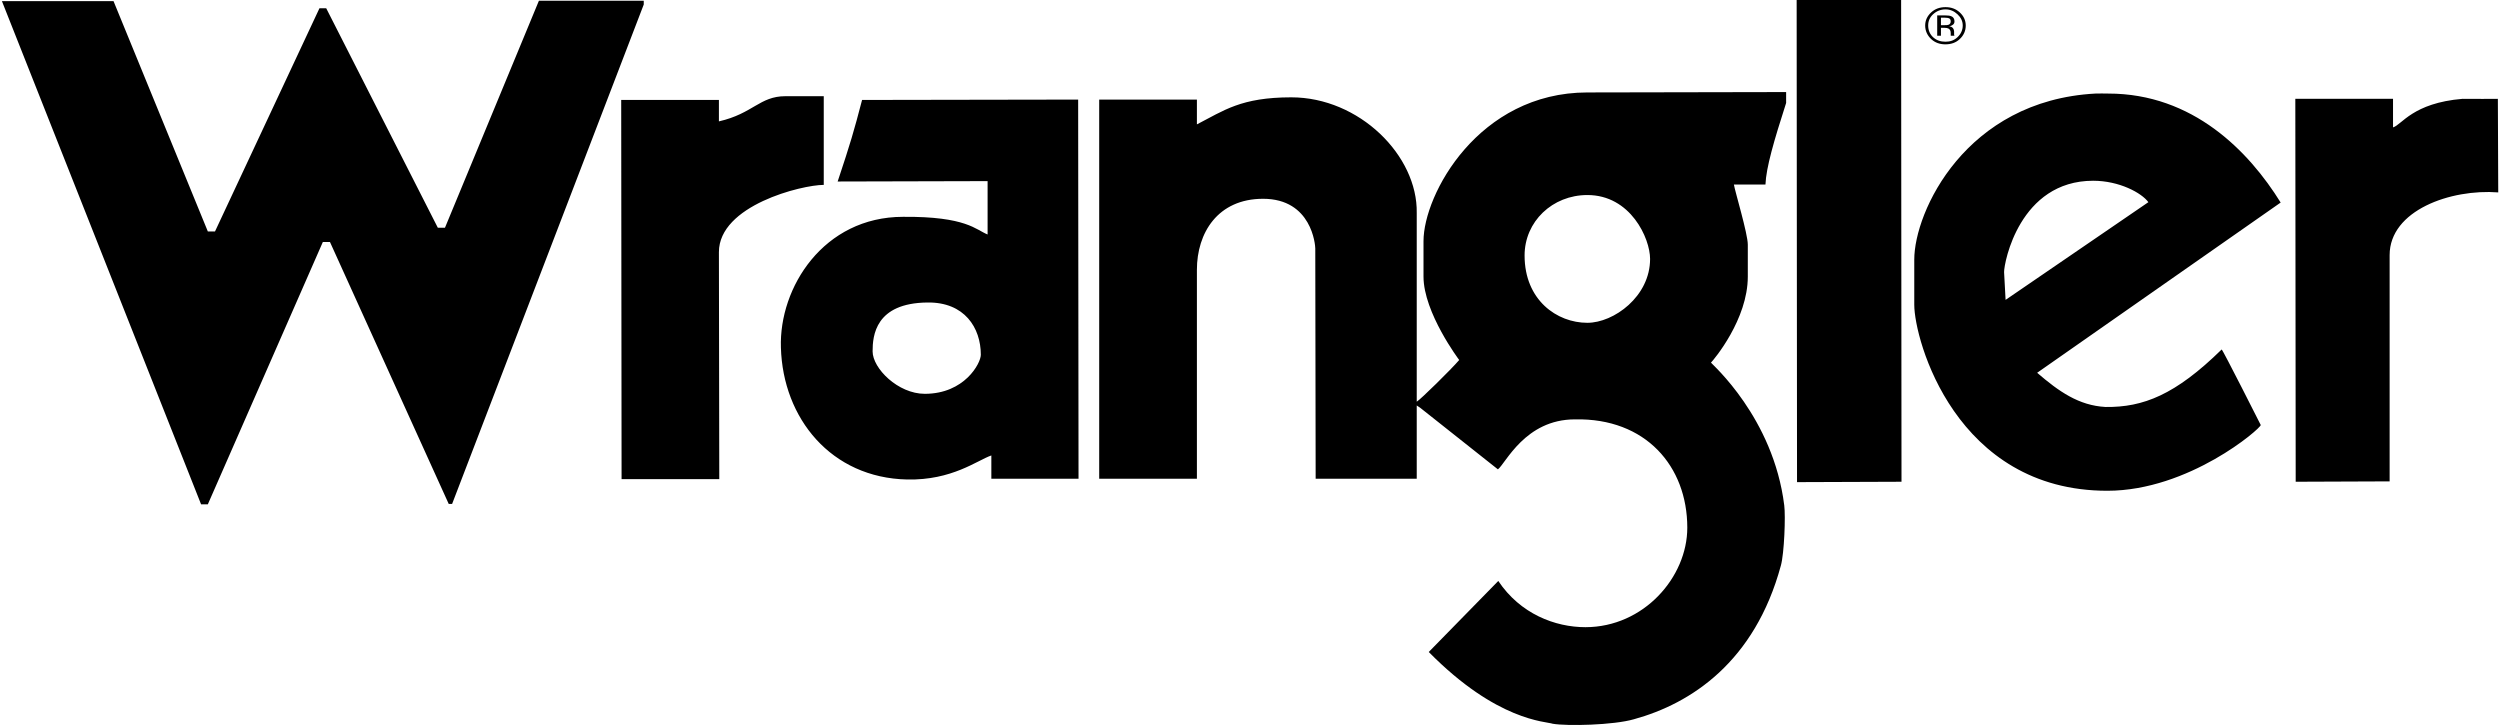
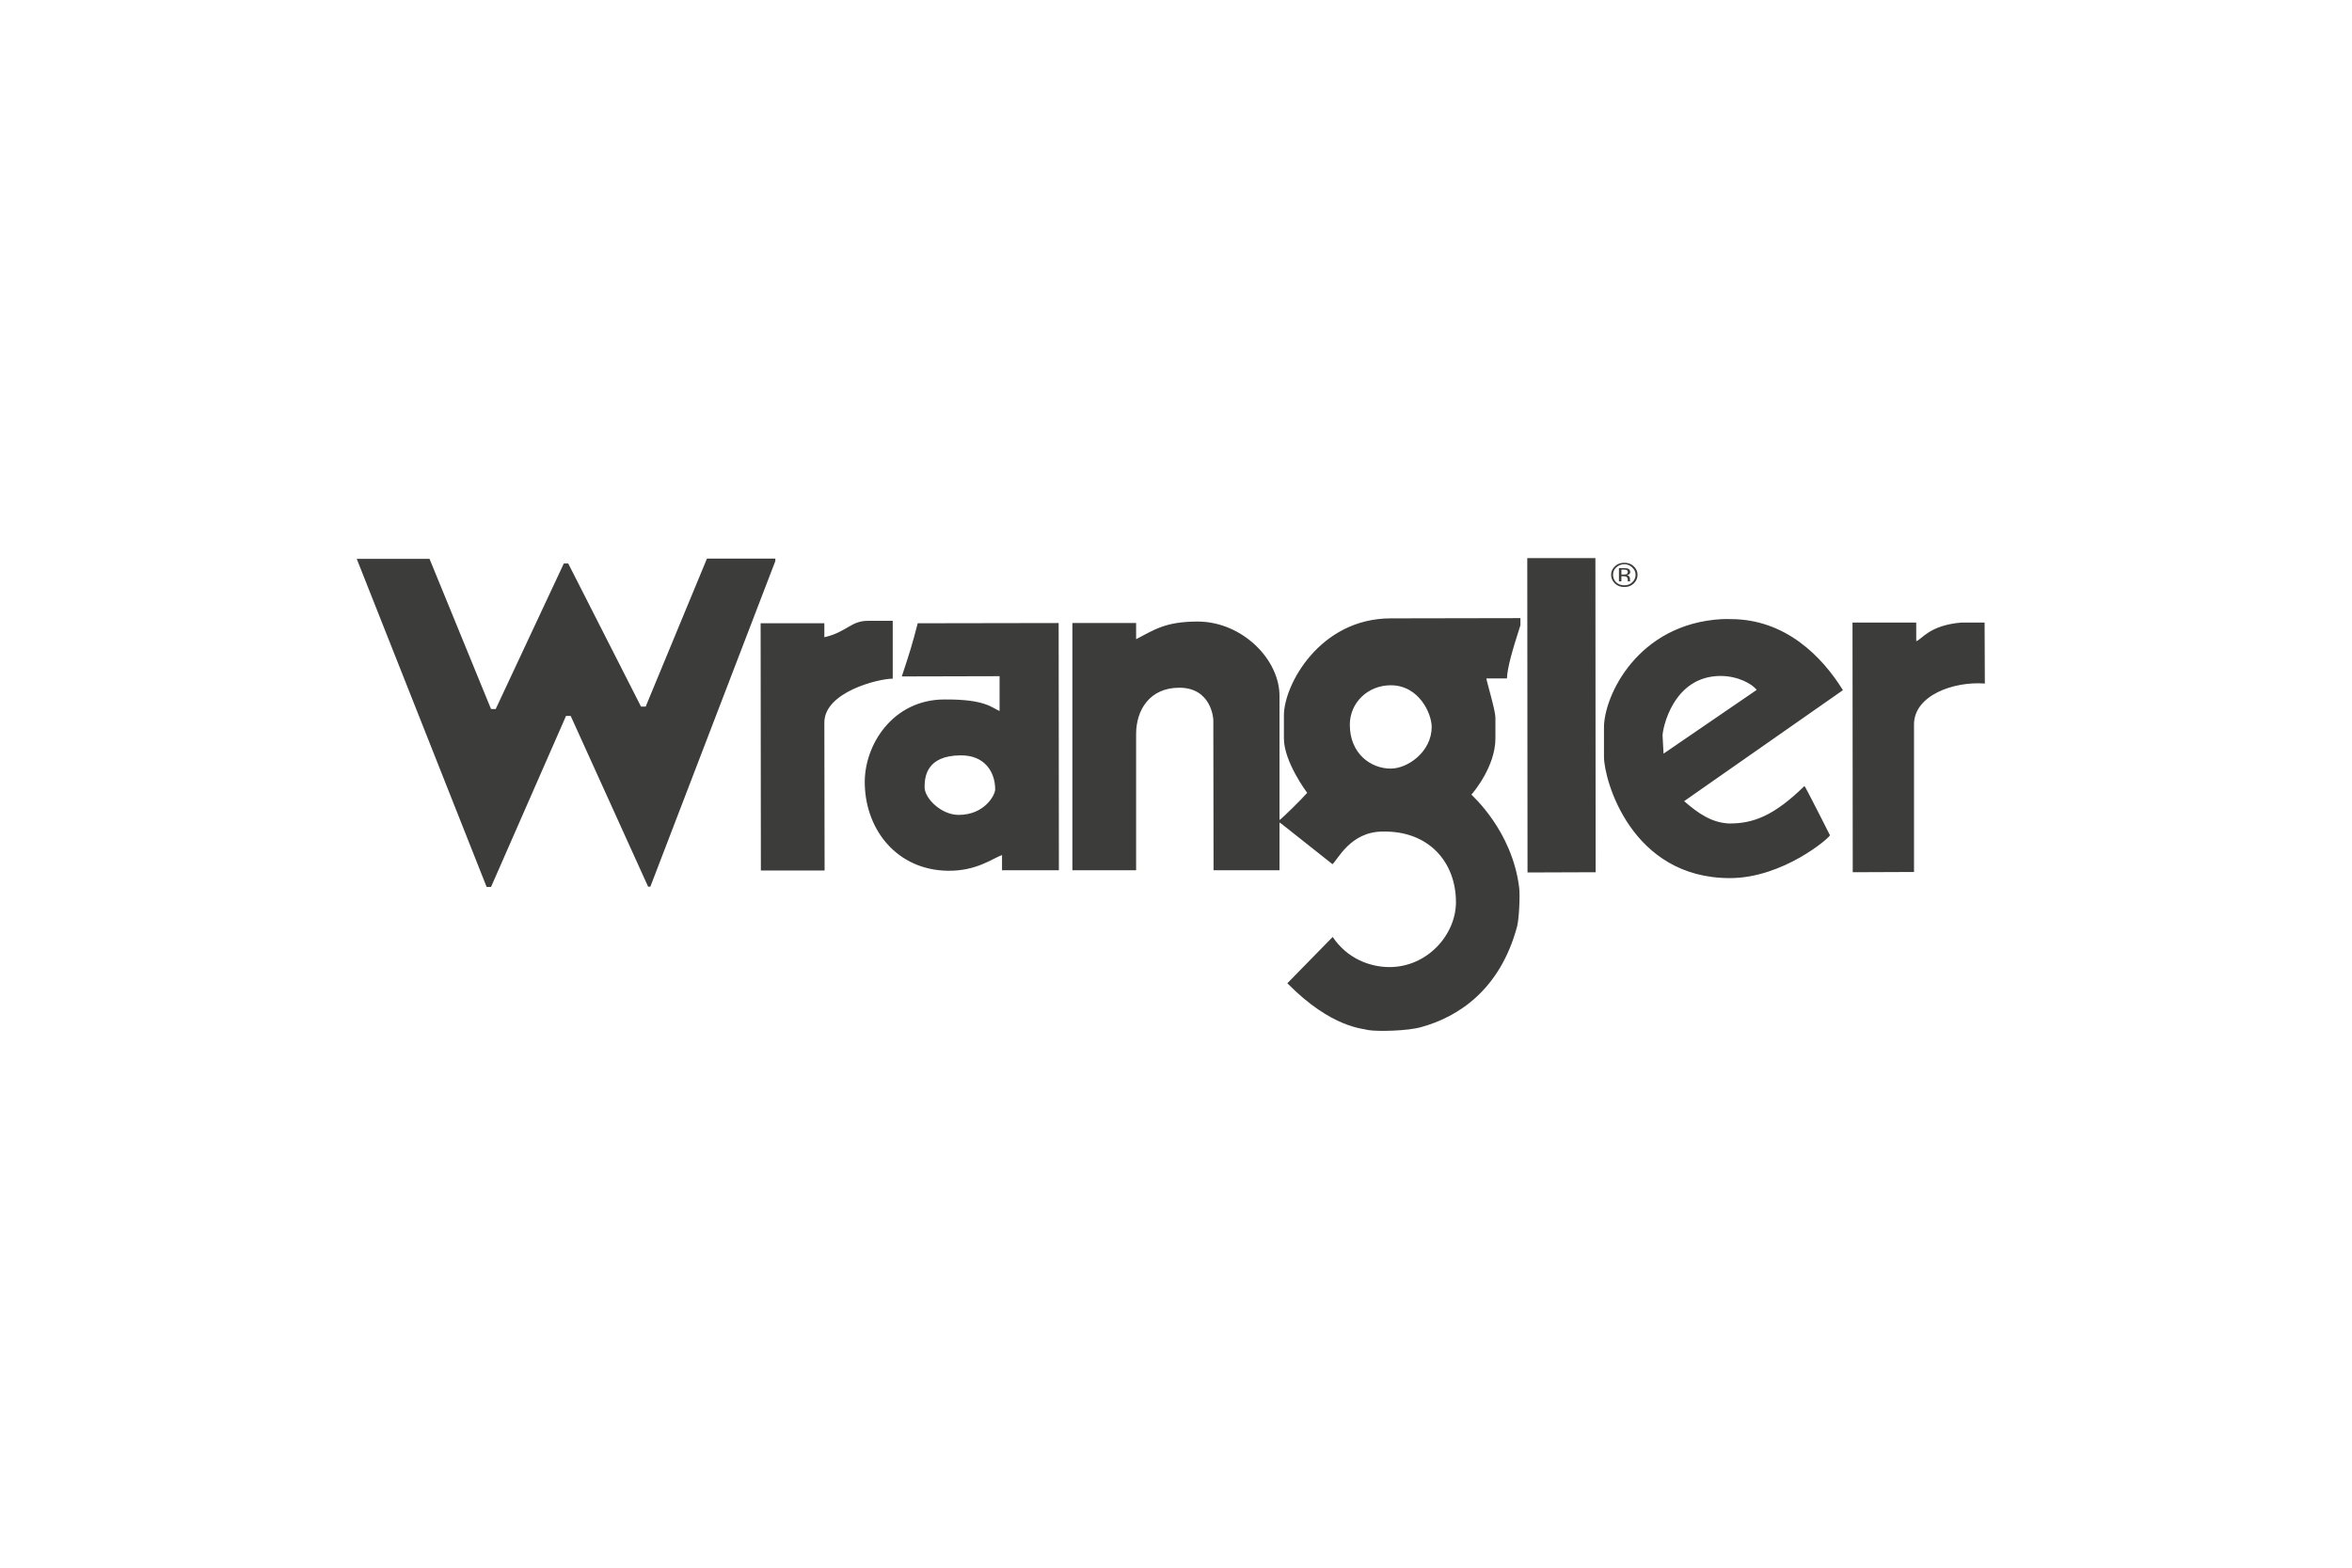
- <svg xmlns="http://www.w3.org/2000/svg" version="1.0" width="1024" height="297" viewBox="0 0 207.581 60.299" id="svg19924">
-   <defs id="defs19926" />
-   <g transform="translate(-173.3526,-356.4984)" id="layer1">
-     <path d="M 149.25,0 L 149.281,40.094 L 157.969,40.062 L 157.938,0 L 149.25,0 z M 44.656,0.062 L 36.844,18.938 L 36.25,18.938 L 26.969,0.688 L 26.406,0.688 L 17.719,19.25 L 17.125,19.25 L 9.281,0.094 L 0,0.094 L 16.562,41.938 L 17.125,41.938 L 26.688,20.125 L 27.281,20.125 L 37.156,41.906 L 37.438,41.906 L 53.375,0.375 L 53.375,0.062 L 44.656,0.062 z M 161.625,0.594 C 161.162,0.596 160.765,0.728 160.438,1.031 C 160.109,1.336 159.938,1.698 159.938,2.125 C 159.939,2.556 160.113,2.947 160.438,3.25 C 160.765,3.554 161.16,3.688 161.625,3.688 C 162.09,3.685 162.485,3.556 162.812,3.25 C 163.14,2.945 163.313,2.556 163.312,2.125 C 163.312,1.698 163.14,1.331 162.812,1.031 C 162.484,0.728 162.09,0.594 161.625,0.594 z M 161.625,0.781 C 162.025,0.781 162.343,0.926 162.625,1.188 C 162.905,1.449 163.062,1.756 163.062,2.125 C 163.062,2.498 162.905,2.833 162.625,3.094 C 162.344,3.357 162.028,3.469 161.625,3.469 C 161.224,3.469 160.876,3.355 160.594,3.094 C 160.315,2.833 160.189,2.498 160.188,2.125 C 160.188,1.756 160.312,1.449 160.594,1.188 C 160.876,0.924 161.226,0.781 161.625,0.781 z M 160.938,1.281 L 160.938,2.969 L 161.25,2.969 L 161.25,2.312 L 161.531,2.312 C 161.704,2.312 161.808,2.339 161.875,2.375 C 161.991,2.439 162.062,2.551 162.062,2.75 L 162.062,2.906 L 162.062,2.938 C 162.065,2.945 162.061,2.964 162.062,2.969 L 162.375,2.969 C 162.368,2.956 162.347,2.922 162.344,2.875 C 162.34,2.831 162.344,2.789 162.344,2.75 L 162.344,2.625 C 162.344,2.54 162.317,2.435 162.25,2.344 C 162.185,2.254 162.083,2.209 161.938,2.188 C 162.051,2.17 162.124,2.132 162.188,2.094 C 162.309,2.022 162.375,1.933 162.375,1.781 C 162.375,1.566 162.285,1.416 162.094,1.344 C 161.988,1.302 161.822,1.281 161.594,1.281 L 160.938,1.281 z M 161.25,1.469 L 161.531,1.469 C 161.711,1.469 161.857,1.488 161.938,1.531 C 162.02,1.573 162.062,1.656 162.062,1.781 C 162.062,1.914 162,2.016 161.875,2.062 C 161.805,2.089 161.7,2.094 161.562,2.094 L 161.25,2.094 L 161.25,1.469 z M 148.375,7.656 C 143.561,7.66 132.714,7.685 131.844,7.688 C 122.796,7.692 118.216,16.172 118.219,20.062 L 118.219,23 C 118.22,26.005 121.188,29.938 121.188,29.938 C 120.519,30.719 117.993,33.204 117.656,33.406 L 117.656,17.719 C 117.746,12.934 112.873,8.091 107.219,8.094 C 103.041,8.096 101.621,9.191 99.375,10.344 L 99.375,8.281 L 91.25,8.281 L 91.25,39.812 L 99.375,39.812 L 99.375,22.438 C 99.374,19.371 101.105,16.534 104.875,16.531 C 108.935,16.529 109.219,20.39 109.219,20.656 L 109.25,39.812 L 117.656,39.812 L 117.656,33.719 L 117.938,33.906 L 124.406,39.031 C 125.044,38.56 126.661,34.872 130.812,34.875 C 136.697,34.749 140.152,38.777 140.156,43.875 C 140.159,48.001 136.53,52.151 131.688,52.156 C 129.164,52.156 126.266,51.051 124.438,48.312 L 118.656,54.219 C 124.344,59.99 128.401,59.985 128.969,60.188 C 130.148,60.39 134.009,60.308 135.719,59.812 C 140.466,58.509 145.768,55.044 147.938,47.031 C 148.22,46.015 148.335,42.918 148.219,42.031 C 147.315,34.72 142.184,30.273 142.125,30.156 C 142.357,29.919 145.19,26.565 145.188,23 L 145.188,20.344 C 145.188,19.431 144.119,15.906 144.031,15.344 L 146.656,15.344 C 146.713,13.929 147.361,11.716 148.375,8.562 L 148.375,7.656 z M 174.094,7.781 C 163.306,8.36 159.028,17.599 159.031,21.594 L 159.031,25.344 C 159.032,28.261 162.469,40.82 175.094,40.812 C 181.871,40.807 187.844,35.636 187.844,35.344 C 187.844,35.344 184.676,29.063 184.594,29.062 C 180.74,32.84 178.064,33.882 174.938,33.844 C 172.706,33.724 171.039,32.542 169.25,31 L 189.5,16.844 C 186.86,12.584 182.205,7.776 175.156,7.781 C 174.795,7.781 174.442,7.763 174.094,7.781 z M 65.156,8 C 63.009,8 62.466,9.445 59.625,10.094 L 59.625,8.312 L 51.5,8.312 L 51.531,39.844 L 59.656,39.844 L 59.625,20.969 C 59.623,17.08 66.516,15.377 68.344,15.375 L 68.344,8 L 65.156,8 z M 190.719,8.219 L 190.75,40.062 L 198.562,40.031 L 198.562,21.219 C 198.559,17.495 203.637,15.694 207.594,16 L 207.562,8.219 C 207.562,8.219 205.148,8.236 204.625,8.219 C 200.48,8.564 199.569,10.386 198.844,10.594 L 198.844,8.219 L 190.719,8.219 z M 89.5,8.281 L 71.531,8.312 C 70.838,10.964 70.57,11.88 69.5,15.094 L 81.969,15.062 L 81.969,19.5 C 80.998,19.119 80.216,17.988 74.938,18.031 C 68.321,18.034 64.615,23.914 64.781,28.906 C 64.946,34.792 68.96,39.74 75.281,39.875 C 79.016,39.953 81.099,38.283 82.281,37.875 L 82.281,39.812 L 89.531,39.812 L 89.5,8.281 z M 173.906,15.031 C 176.081,15.031 177.933,16.038 178.5,16.812 L 166.625,24.938 L 166.5,22.625 C 166.493,21.841 167.786,15.036 173.906,15.031 z M 131.844,16.219 C 135.44,16.216 137.061,19.822 137.062,21.531 C 137.064,24.655 134.046,26.844 131.844,26.844 C 129.32,26.846 126.627,24.961 126.625,21.25 C 126.623,18.42 128.944,16.219 131.844,16.219 z M 76.969,25.156 C 80.055,25.113 81.404,27.261 81.406,29.5 C 81.406,30.209 80.056,32.747 76.75,32.75 C 74.516,32.75 72.407,30.633 72.406,29.219 C 72.406,27.922 72.626,25.198 76.969,25.156 z " transform="translate(173.3526,356.4984)" style="fill:#000000;fill-opacity:1;fill-rule:nonzero;stroke:none" id="path19697" />
+ <svg xmlns="http://www.w3.org/2000/svg" version="1.1" id="Capa_1" x="0px" y="0px" width="225px" height="150px" viewBox="0 0 225 150" enable-background="new 0 0 225 150" xml:space="preserve">
+   <g id="layer1" transform="translate(-173.3526,-356.4984)">
+     <path id="path19697" fill="#3C3C3B" d="M319.456,409.898l0.024,30.081l6.517-0.023l-0.023-30.058H319.456z M240.982,409.945   l-5.862,14.162h-0.446l-6.963-13.693h-0.421l-6.518,13.928h-0.445l-5.885-14.373h-6.963l12.426,31.395h0.422l7.174-16.366h0.445   l7.409,16.342h0.211l11.958-31.16v-0.235H240.982z M328.741,410.344c-0.347,0.001-0.646,0.1-0.891,0.328   c-0.247,0.229-0.375,0.5-0.375,0.821c0,0.324,0.131,0.618,0.375,0.844c0.245,0.228,0.542,0.328,0.891,0.328   c0.35-0.002,0.645-0.098,0.891-0.328c0.246-0.229,0.375-0.52,0.375-0.844c0-0.32-0.129-0.595-0.375-0.821   C329.385,410.444,329.091,410.344,328.741,410.344z M328.741,410.484c0.299,0,0.537,0.109,0.75,0.305   c0.211,0.196,0.328,0.426,0.328,0.703c0,0.279-0.117,0.531-0.328,0.727c-0.21,0.198-0.447,0.282-0.75,0.282   c-0.301,0-0.562-0.086-0.774-0.282c-0.208-0.196-0.303-0.448-0.305-0.727c0-0.277,0.094-0.507,0.305-0.703   C328.18,410.591,328.441,410.484,328.741,410.484z M328.226,410.859v1.267h0.234v-0.492h0.211c0.129,0,0.207,0.02,0.258,0.047   c0.087,0.047,0.141,0.132,0.141,0.281v0.117v0.023c0.002,0.005-0.001,0.02,0,0.023h0.235c-0.007-0.01-0.021-0.035-0.023-0.07   c-0.004-0.033,0-0.065,0-0.094v-0.094c0-0.064-0.021-0.143-0.072-0.211c-0.048-0.067-0.124-0.101-0.232-0.117   c0.084-0.014,0.139-0.042,0.187-0.071c0.091-0.053,0.142-0.121,0.142-0.234c0-0.161-0.067-0.273-0.212-0.328   c-0.08-0.031-0.203-0.047-0.375-0.047H328.226z M328.46,411h0.211c0.136,0,0.245,0.014,0.306,0.047   c0.061,0.031,0.093,0.094,0.093,0.188c0,0.1-0.047,0.176-0.141,0.211c-0.053,0.02-0.131,0.023-0.234,0.023h-0.234V411z    M318.8,415.642c-3.611,0.003-11.751,0.021-12.403,0.023c-6.788,0.003-10.224,6.366-10.222,9.285v2.204   c0.001,2.254,2.227,5.205,2.227,5.205c-0.502,0.586-2.396,2.449-2.648,2.602v-11.769c0.066-3.59-3.59-7.224-7.832-7.222   c-3.134,0.001-4.199,0.824-5.885,1.688v-1.547h-6.096v23.658h6.096v-13.036c-0.001-2.301,1.299-4.43,4.127-4.432   c3.045-0.002,3.259,2.895,3.259,3.095l0.022,14.373h6.309v-4.572l0.21,0.141l4.854,3.845c0.478-0.354,1.691-3.12,4.806-3.118   c4.416-0.094,7.008,2.928,7.01,6.752c0.003,3.097-2.721,6.21-6.354,6.214c-1.893,0-4.066-0.829-5.438-2.884l-4.338,4.432   c4.267,4.329,7.312,4.325,7.737,4.478c0.884,0.152,3.78,0.09,5.063-0.282c3.563-0.978,7.54-3.576,9.168-9.588   c0.212-0.763,0.299-3.087,0.211-3.752c-0.677-5.485-4.528-8.822-4.572-8.909c0.176-0.179,2.3-2.695,2.298-5.369v-1.993   c0-0.686-0.803-3.33-0.867-3.752h1.97c0.042-1.062,0.528-2.722,1.289-5.088V415.642z M338.096,415.736   c-8.093,0.434-11.304,7.366-11.301,10.364v2.813c0.001,2.189,2.579,11.611,12.052,11.605c5.085-0.003,9.565-3.884,9.565-4.103   c0,0-2.376-4.712-2.438-4.712c-2.892,2.834-4.9,3.616-7.246,3.587c-1.674-0.091-2.925-0.976-4.267-2.134l15.192-10.621   c-1.979-3.196-5.473-6.803-10.761-6.8C338.622,415.736,338.357,415.722,338.096,415.736z M256.362,415.9   c-1.611,0-2.018,1.084-4.149,1.571v-1.336h-6.096l0.023,23.658h6.096l-0.023-14.162c-0.002-2.918,5.171-4.195,6.541-4.197V415.9   H256.362z M350.569,416.064l0.023,23.891l5.861-0.023v-14.115c-0.002-2.793,3.808-4.145,6.776-3.915l-0.023-5.838   c0,0-1.812,0.013-2.204,0c-3.11,0.259-3.793,1.626-4.337,1.782v-1.782H350.569z M274.627,416.111l-13.481,0.023   c-0.521,1.989-0.722,2.676-1.524,5.087l9.354-0.023v3.33c-0.729-0.286-1.314-1.135-5.275-1.103   c-4.965,0.001-7.746,4.414-7.62,8.159c0.124,4.416,3.135,8.128,7.877,8.23c2.803,0.058,4.365-1.195,5.252-1.501v1.454h5.439   L274.627,416.111z M337.956,421.175c1.631,0,3.021,0.756,3.445,1.337l-8.909,6.096l-0.093-1.735   C332.394,426.284,333.364,421.179,337.956,421.175z M306.397,422.067c2.699-0.002,3.915,2.704,3.916,3.986   c0.002,2.343-2.263,3.986-3.916,3.986c-1.894,0.002-3.914-1.412-3.915-4.198C302.48,423.718,304.221,422.067,306.397,422.067z    M265.226,428.773c2.315-0.033,3.328,1.578,3.329,3.258c0,0.532-1.013,2.438-3.494,2.439c-1.676,0-3.258-1.589-3.259-2.649   C261.802,430.847,261.967,428.803,265.226,428.773z" />
  </g>
</svg>
